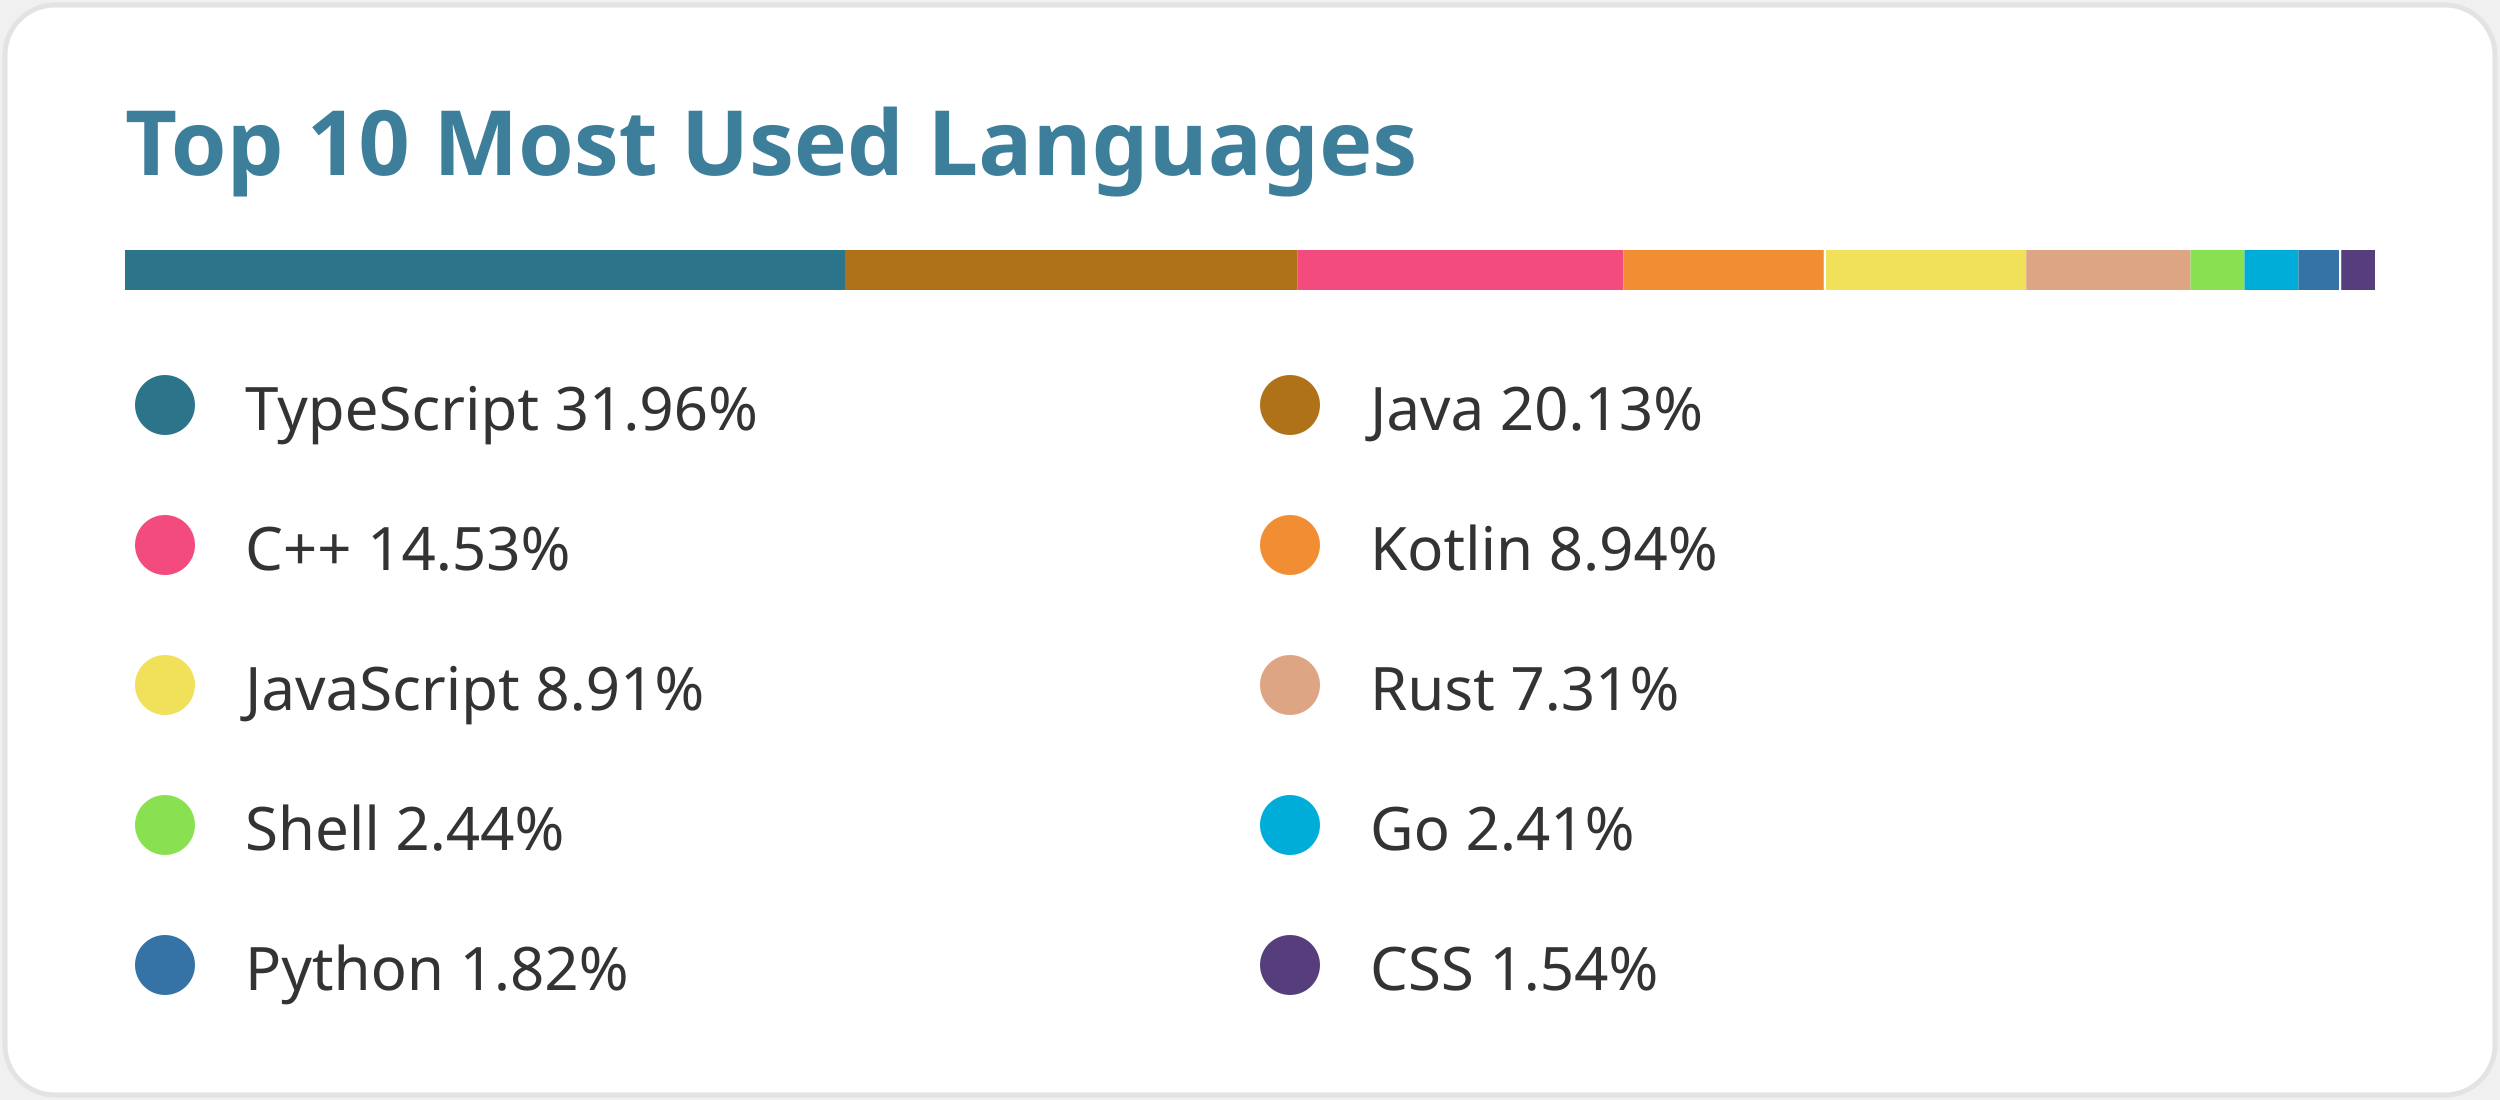
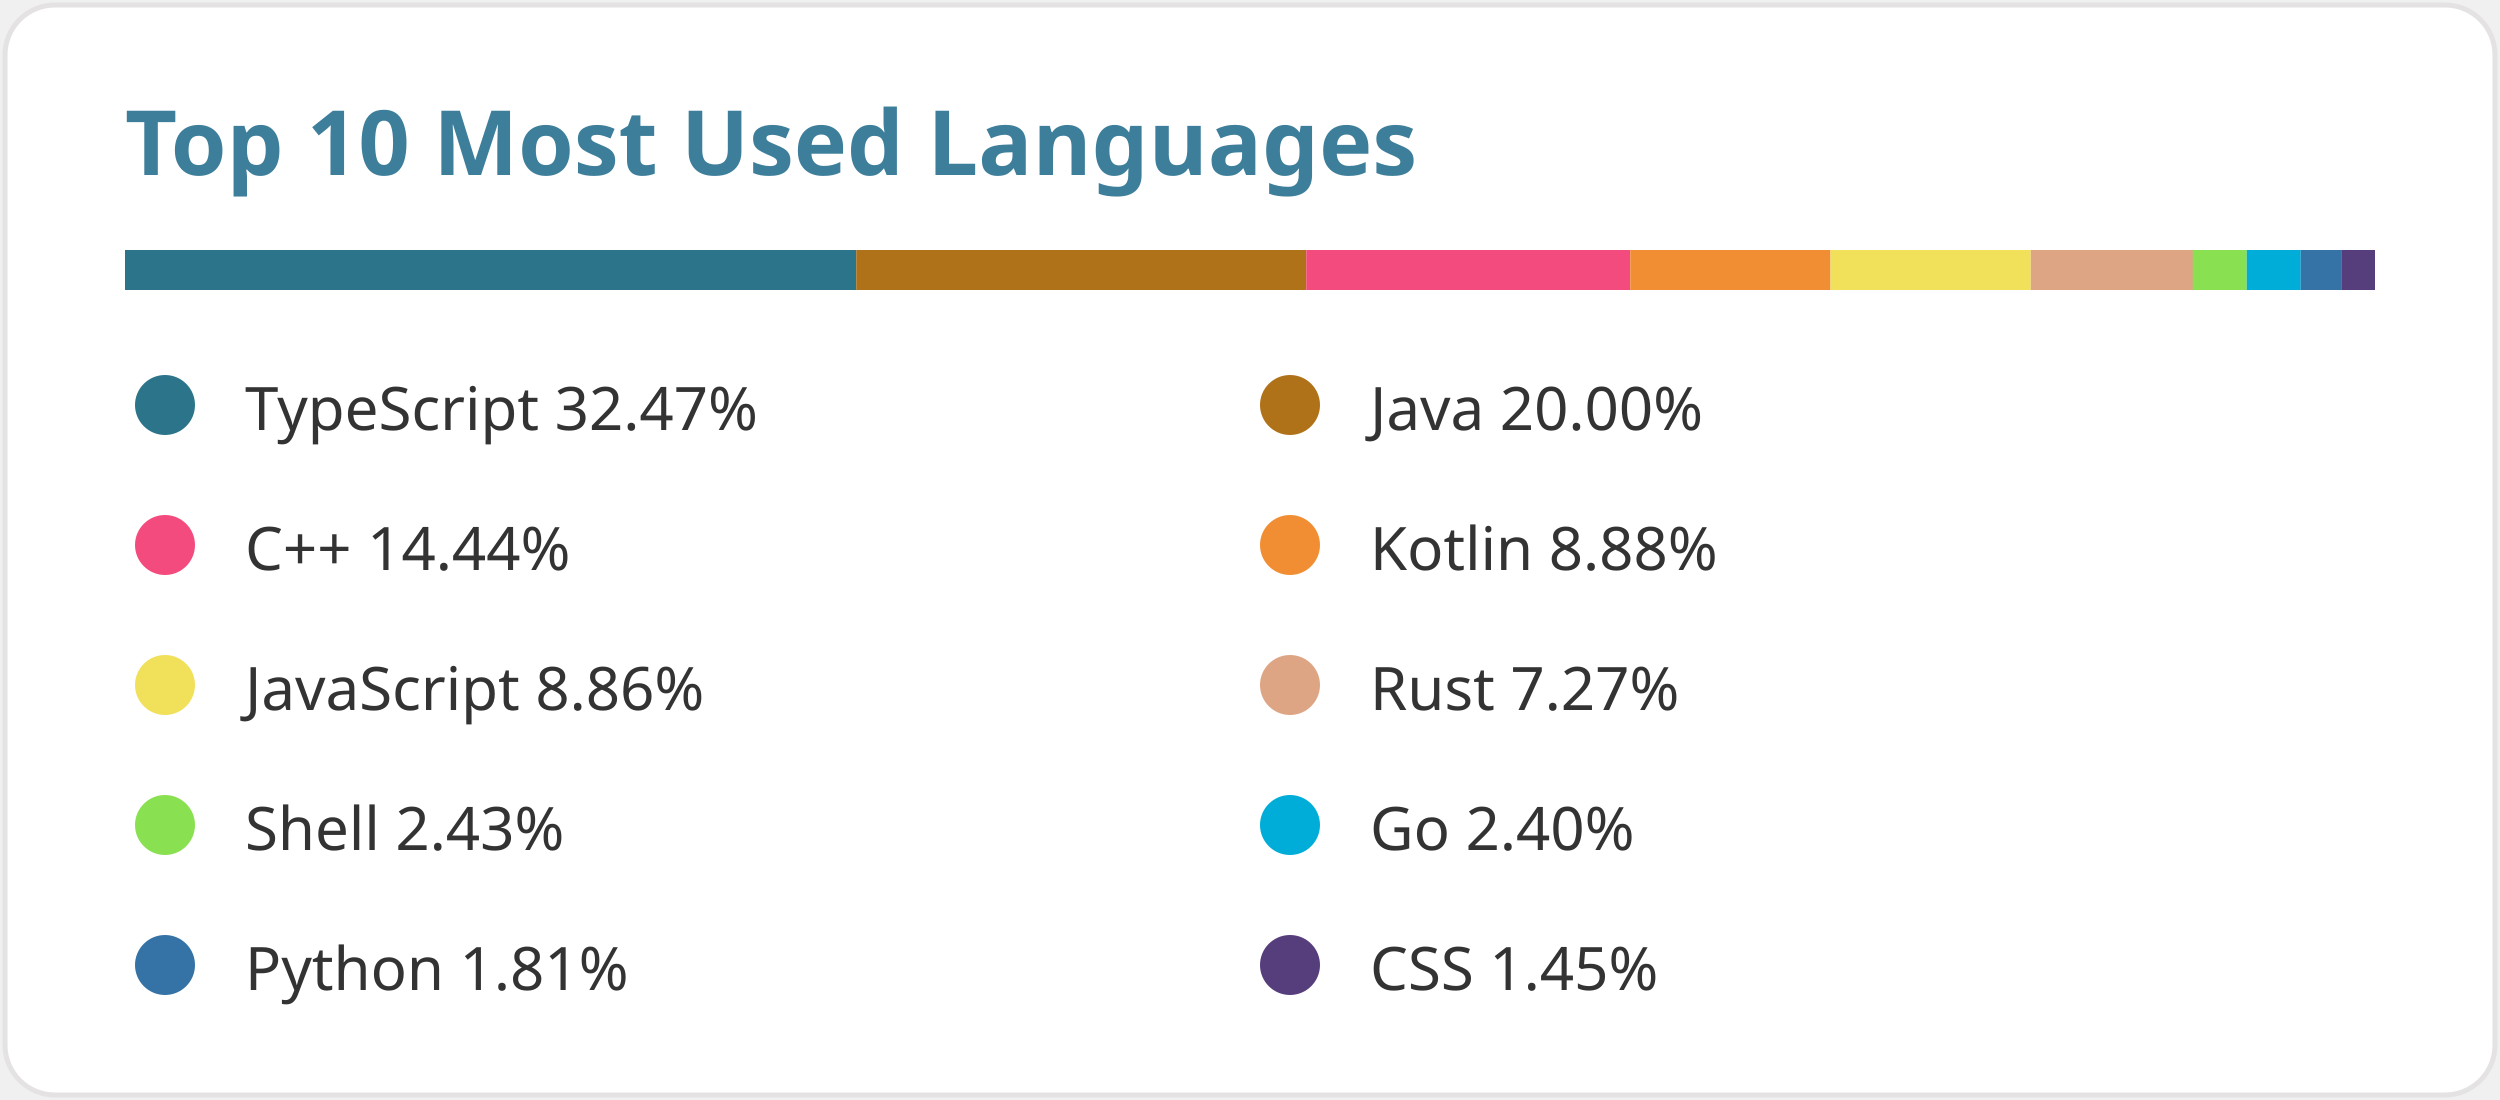
<svg xmlns="http://www.w3.org/2000/svg" width="500" height="220" viewBox="0 0 500 220" data-reactroot="">
  <style>text { font-family: 'Segoe UI', Ubuntu, Sans-Serif; fill: #333333; font-size: 12px; font-weight: 400; }</style>
  <rect width="498" height="218" x="1" y="1" rx="10" fill="#ffffff" stroke="#e4e2e2" />
  <text x="25" y="35" style="fill:#3d7e9a;font-size:18px;font-weight:600">Top 10 Most Used Languages</text>
  <g transform="translate(25, 50) scale(450, 8)">
-     <rect fill="#2b7489" x="0" width="0.32" height="1" />
-     <rect fill="#b07219" x="0.32" width="0.201" height="1" />
-     <rect fill="#f34b7d" x="0.521" width="0.145" height="1" />
-     <rect fill="#F18E33" x="0.666" width="0.089" height="1" />
-     <rect fill="#f1e05a" x="0.756" width="0.089" height="1" />
-     <rect fill="#dea584" x="0.845" width="0.073" height="1" />
-     <rect fill="#89e051" x="0.918" width="0.024" height="1" />
-     <rect fill="#00ADD8" x="0.942" width="0.024" height="1" />
-     <rect fill="#3572A5" x="0.966" width="0.018" height="1" />
+     <rect fill="#2b7489" x="0" width="0.325" height="1" />
+     <rect fill="#b07219" x="0.325" width="0.2" height="1" />
+     <rect fill="#f34b7d" x="0.525" width="0.144" height="1" />
+     <rect fill="#F18E33" x="0.669" width="0.089" height="1" />
+     <rect fill="#f1e05a" x="0.758" width="0.089" height="1" />
+     <rect fill="#dea584" x="0.847" width="0.073" height="1" />
+     <rect fill="#89e051" x="0.919" width="0.024" height="1" />
+     <rect fill="#00ADD8" x="0.943" width="0.024" height="1" />
+     <rect fill="#3572A5" x="0.967" width="0.018" height="1" />
    <rect fill="#563d7c" x="0.985" width="0.015" height="1" />
  </g>
  <g transform="translate(25, 75)">
    <circle cx="8" cy="6" r="6" fill="#2b7489" />
-     <text x="24" y="11">TypeScript 31.96%</text>
+     <text x="24" y="11">TypeScript 32.47%</text>
  </g>
  <g transform="translate(250, 75)">
    <circle cx="8" cy="6" r="6" fill="#b07219" />
-     <text x="24" y="11">Java 20.13%</text>
+     <text x="24" y="11">Java 20.00%</text>
  </g>
  <g transform="translate(25, 103)">
    <circle cx="8" cy="6" r="6" fill="#f34b7d" />
-     <text x="24" y="11">C++ 14.53%</text>
+     <text x="24" y="11">C++ 14.44%</text>
  </g>
  <g transform="translate(250, 103)">
    <circle cx="8" cy="6" r="6" fill="#F18E33" />
-     <text x="24" y="11">Kotlin 8.94%</text>
+     <text x="24" y="11">Kotlin 8.88%</text>
  </g>
  <g transform="translate(25, 131)">
    <circle cx="8" cy="6" r="6" fill="#f1e05a" />
-     <text x="24" y="11">JavaScript 8.91%</text>
+     <text x="24" y="11">JavaScript 8.86%</text>
  </g>
  <g transform="translate(250, 131)">
    <circle cx="8" cy="6" r="6" fill="#dea584" />
-     <text x="24" y="11">Rust 7.31%</text>
+     <text x="24" y="11">Rust 7.27%</text>
  </g>
  <g transform="translate(25, 159)">
    <circle cx="8" cy="6" r="6" fill="#89e051" />
-     <text x="24" y="11">Shell 2.44%</text>
+     <text x="24" y="11">Shell 2.43%</text>
  </g>
  <g transform="translate(250, 159)">
    <circle cx="8" cy="6" r="6" fill="#00ADD8" />
-     <text x="24" y="11">Go 2.41%</text>
+     <text x="24" y="11">Go 2.40%</text>
  </g>
  <g transform="translate(25, 187)">
    <circle cx="8" cy="6" r="6" fill="#3572A5" />
-     <text x="24" y="11">Python 1.82%</text>
+     <text x="24" y="11">Python 1.81%</text>
  </g>
  <g transform="translate(250, 187)">
    <circle cx="8" cy="6" r="6" fill="#563d7c" />
-     <text x="24" y="11">CSS 1.54%</text>
+     <text x="24" y="11">CSS 1.45%</text>
  </g>
</svg>
